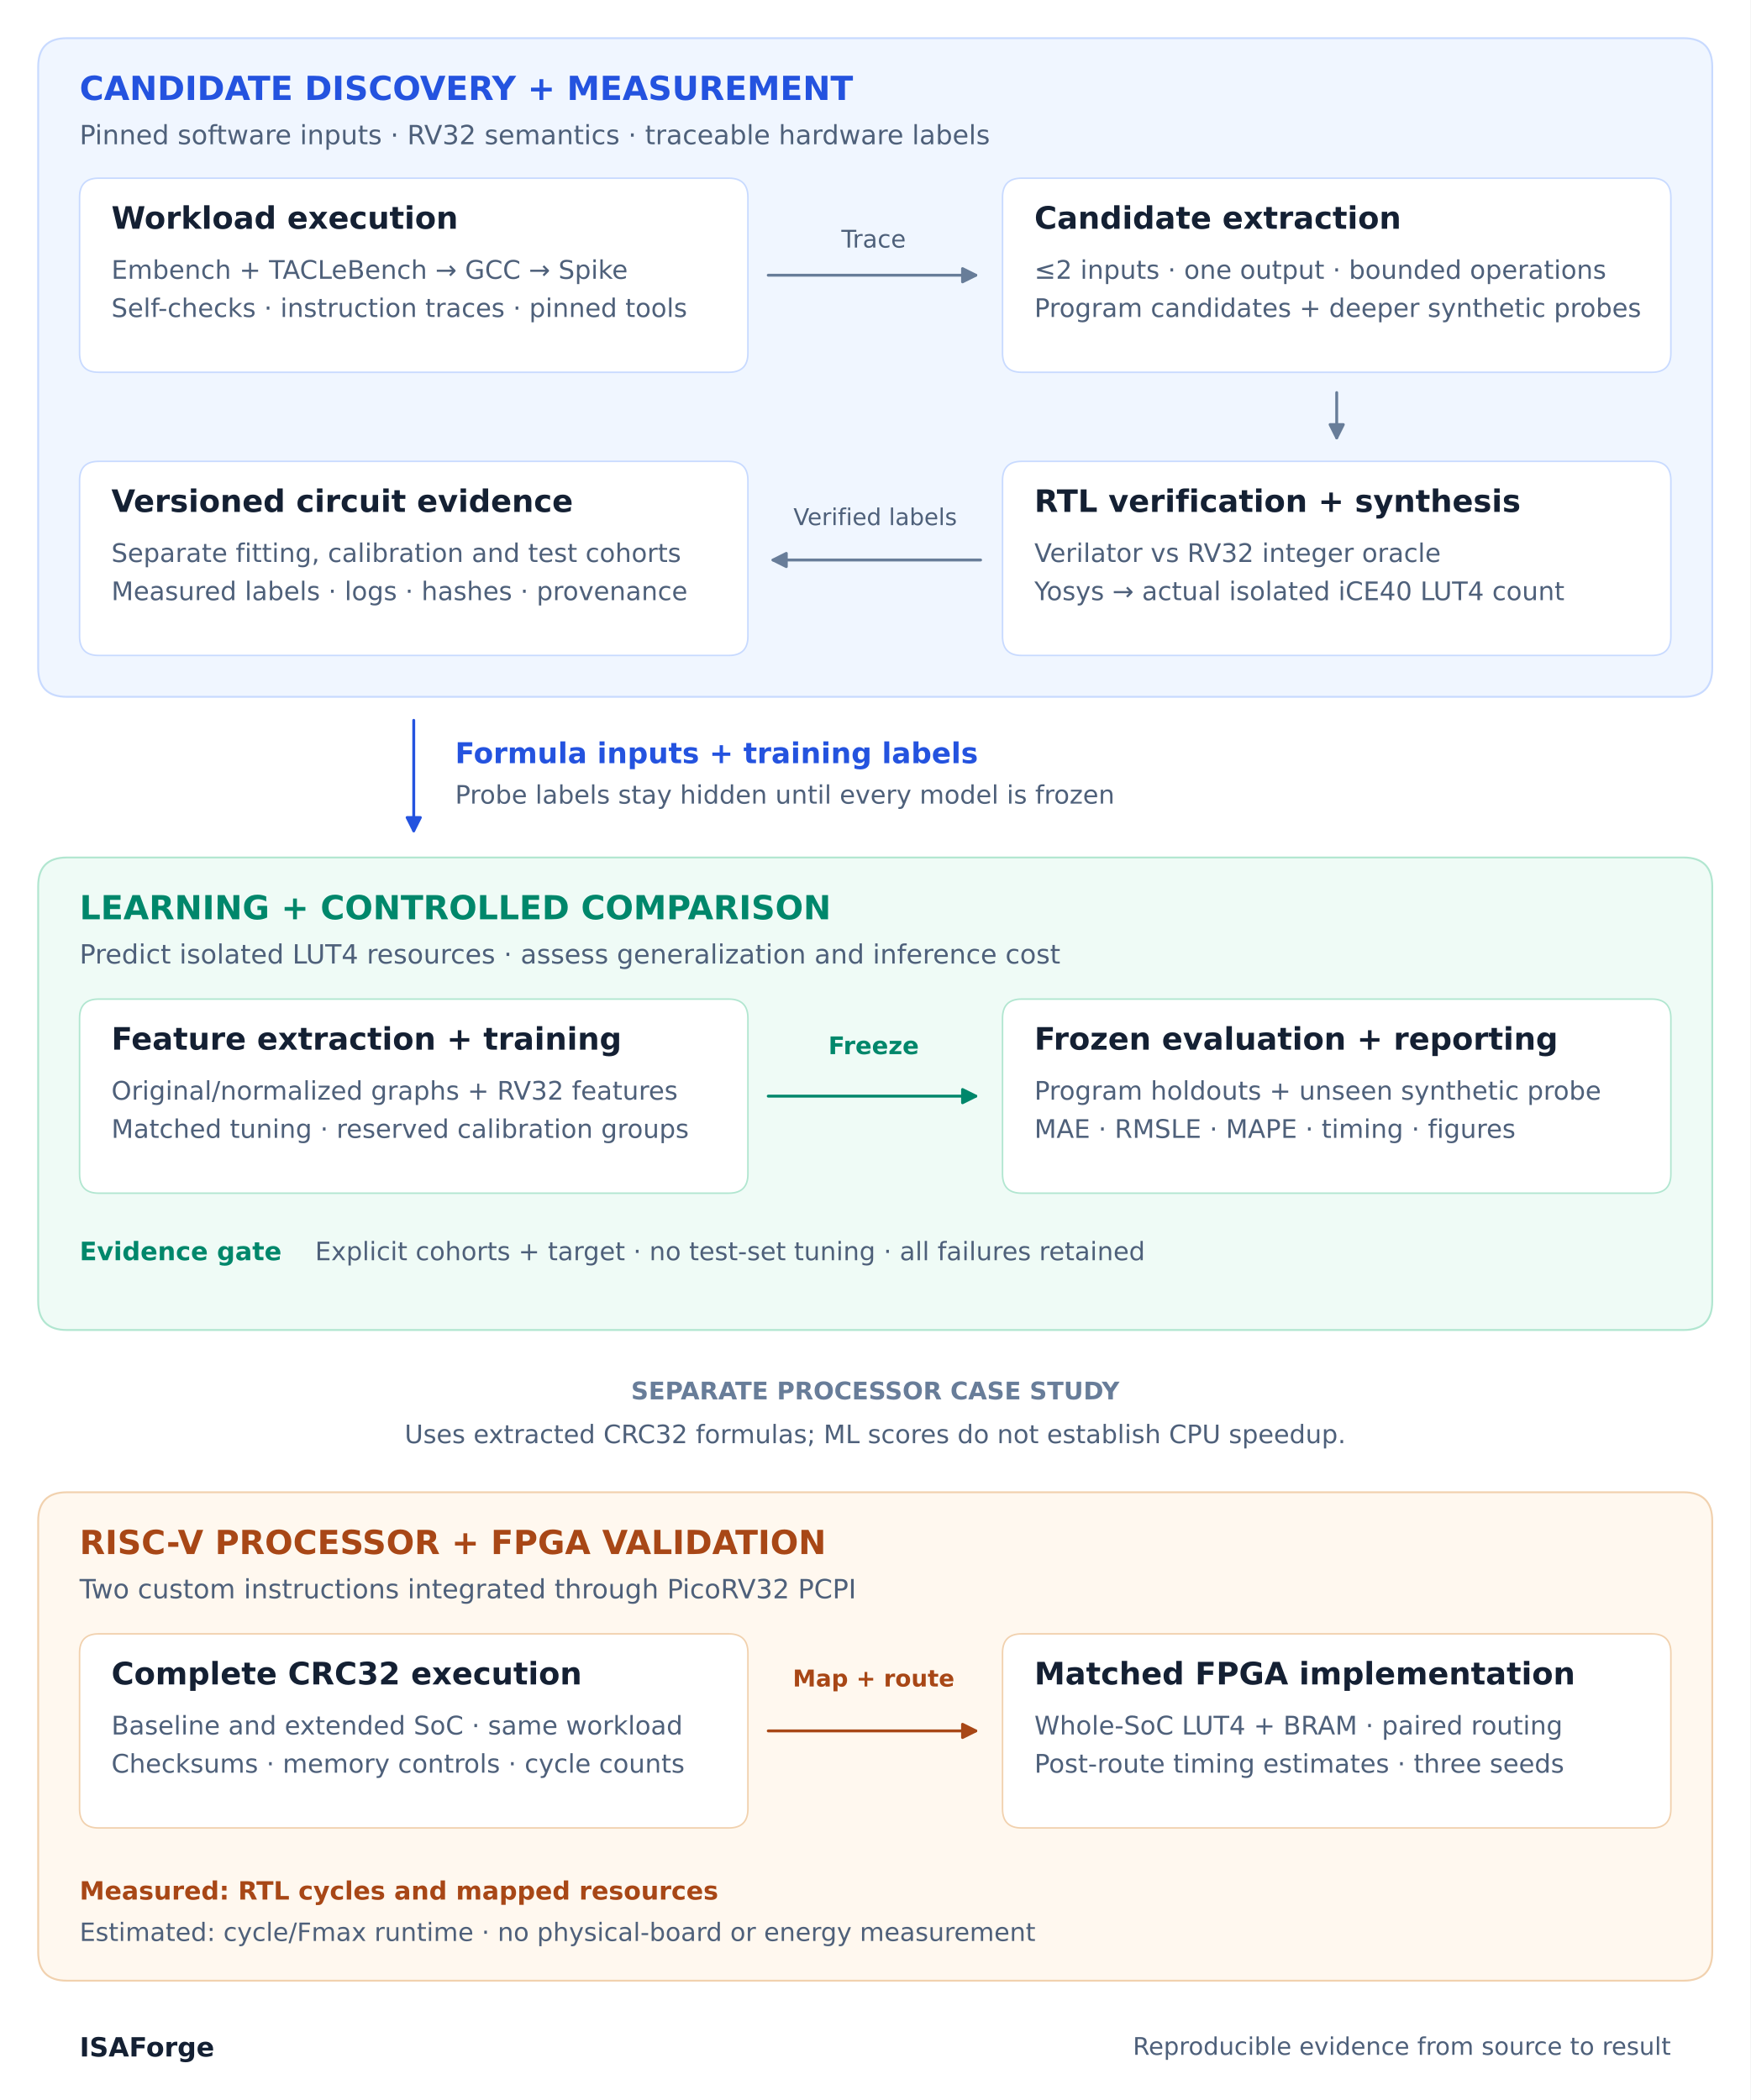
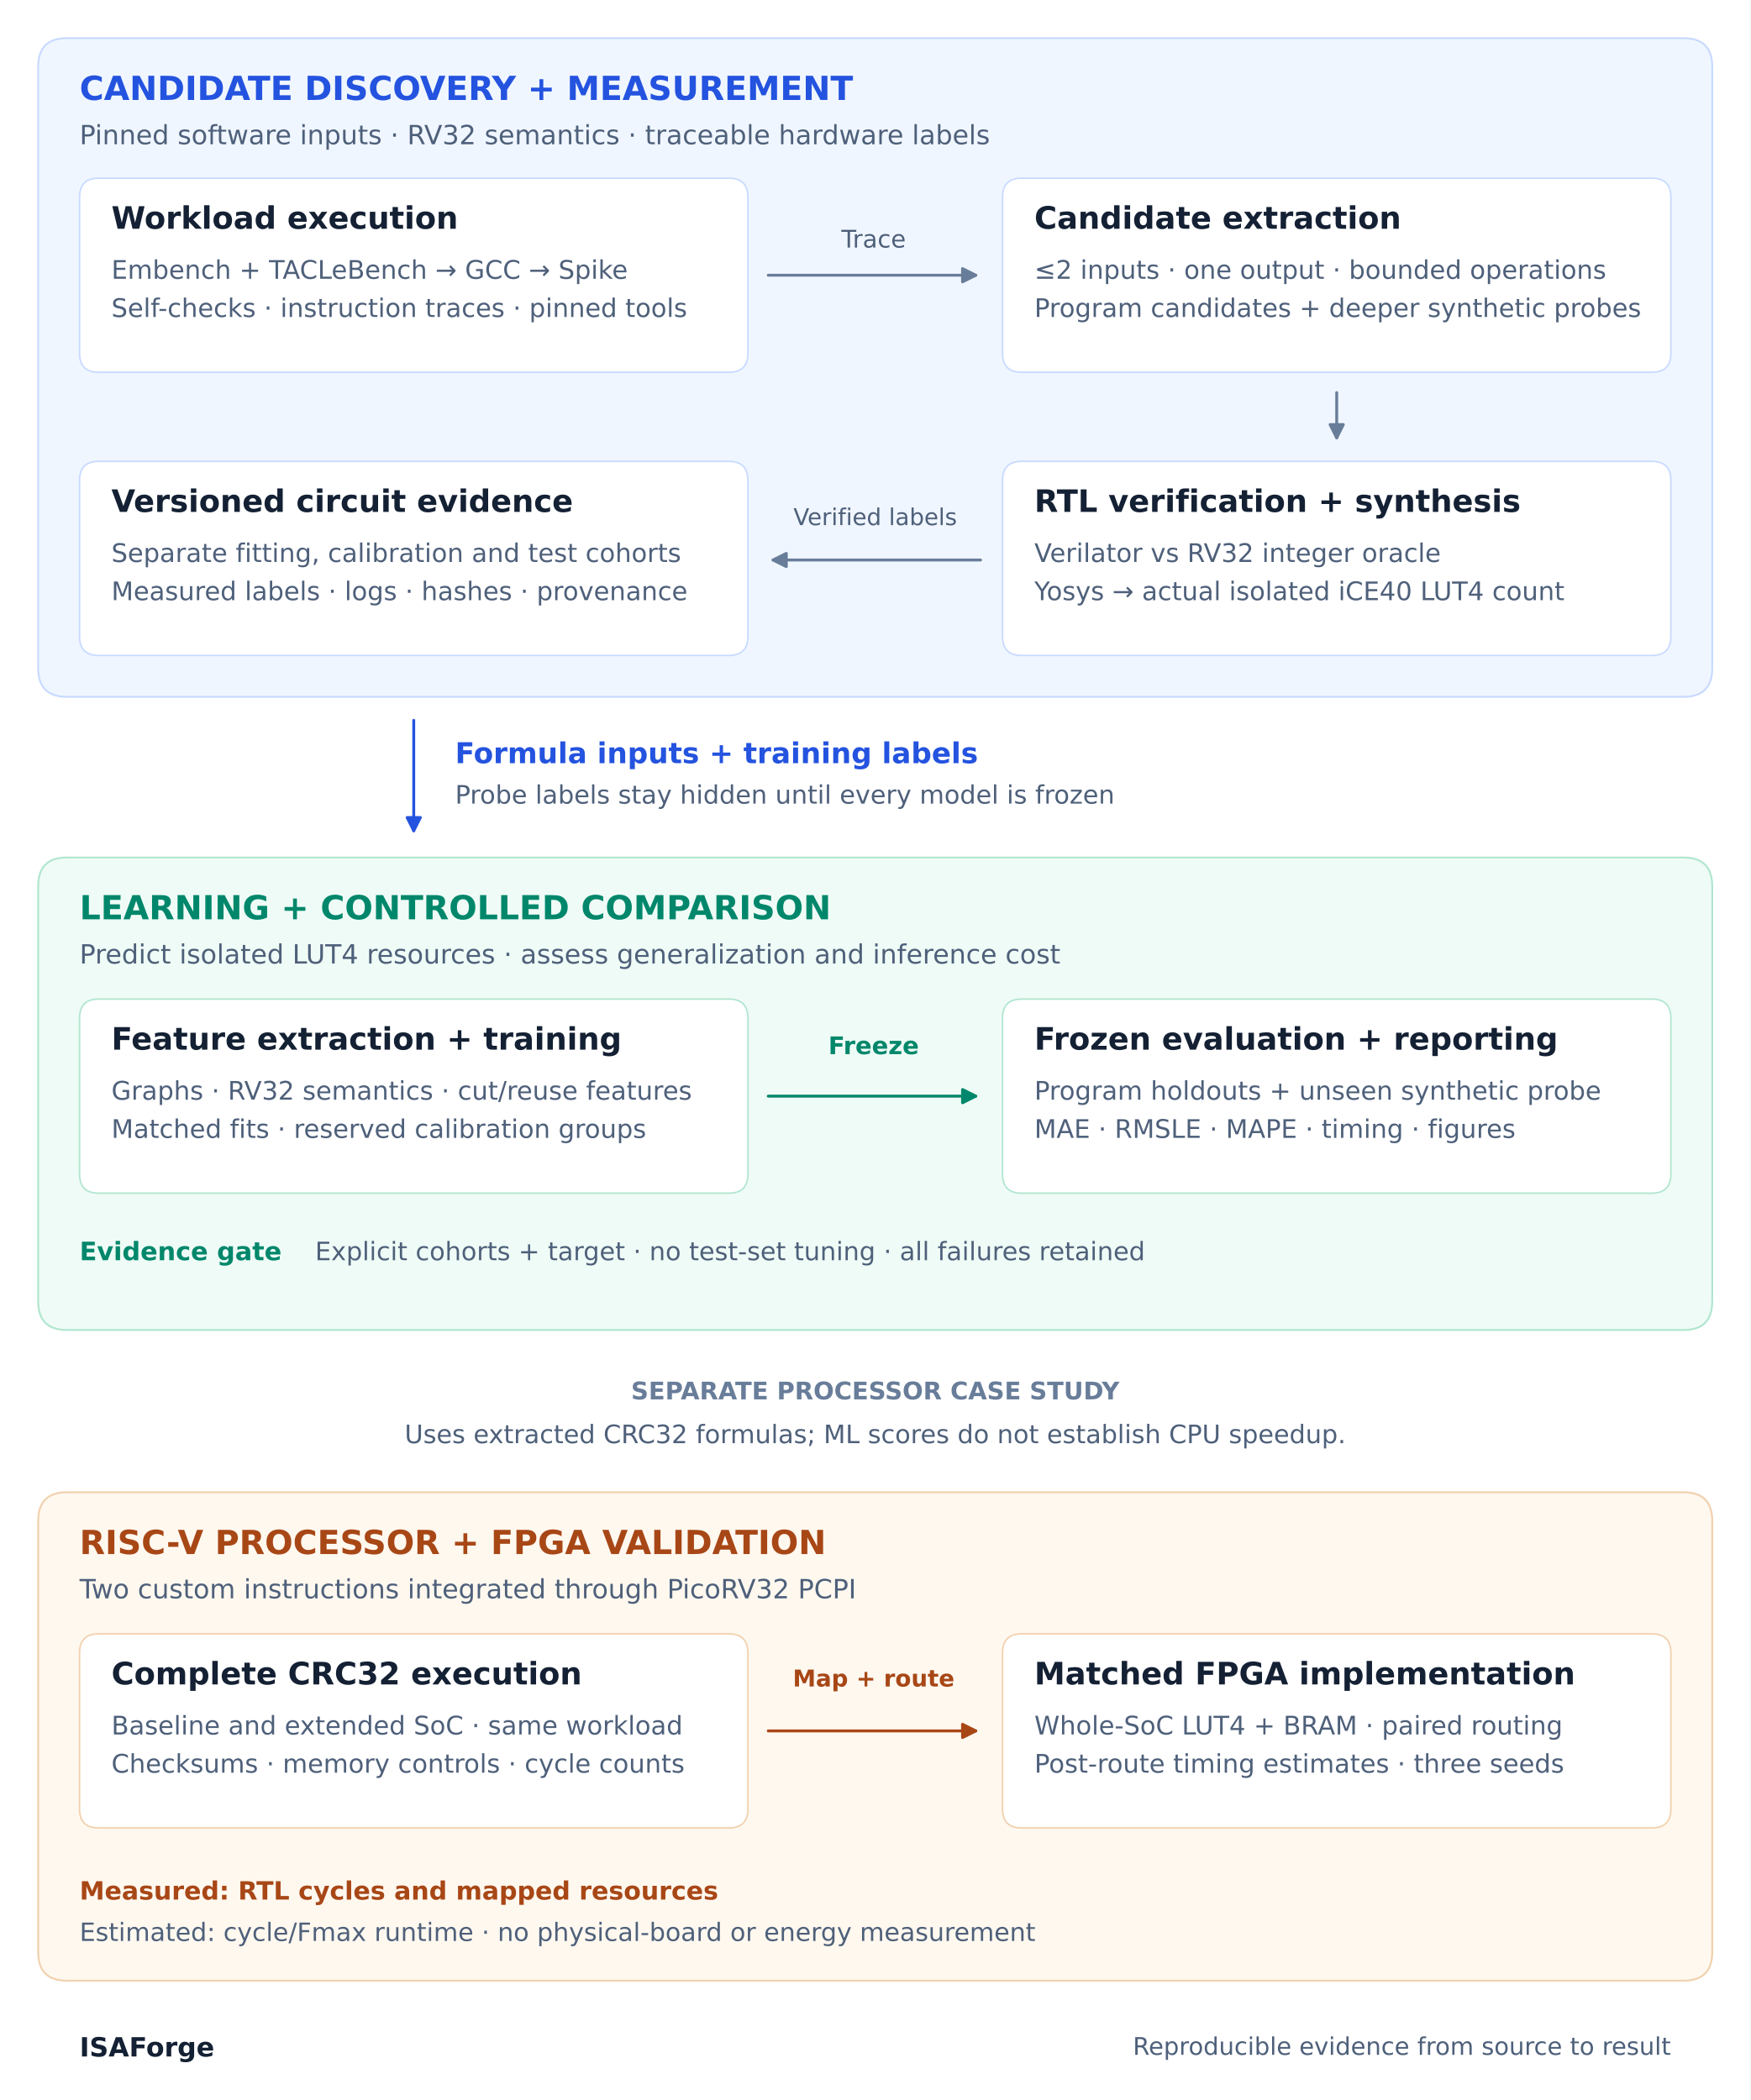
<svg xmlns="http://www.w3.org/2000/svg" width="792pt" height="950.4pt" viewBox="0 0 792 950.4" version="1.1">
  <defs>
    <style type="text/css">*{stroke-linejoin: round; stroke-linecap: butt}</style>
  </defs>
  <g id="figure_1">
    <g id="patch_1">
      <path d="M 0 950.4  L 792 950.4  L 792 0  L 0 0  z " style="fill: #ffffff" />
    </g>
    <g id="axes_1">
      <g id="patch_2">
        <path d="M 30.24 17.28  L 761.76 17.28  Q 774.72 17.28 774.72 30.24  L 774.72 302.4  Q 774.72 315.36 761.76 315.36  L 30.24 315.36  Q 17.28 315.36 17.28 302.4  L 17.28 30.24  Q 17.28 17.28 30.24 17.28  z " clip-path="url(#p30b67a3843)" style="fill: #f0f6ff; stroke: #c8daff; stroke-width: 0.85; stroke-linejoin: miter" />
      </g>
      <g id="patch_3">
        <path d="M 44.64 80.64  L 329.76 80.64  Q 338.4 80.64 338.4 89.28  L 338.4 159.84  Q 338.4 168.48 329.76 168.48  L 44.64 168.48  Q 36 168.48 36 159.84  L 36 89.28  Q 36 80.64 44.64 80.64  z " clip-path="url(#p30b67a3843)" style="fill: #ffffff; stroke: #c8daff; stroke-width: 0.7; stroke-linejoin: miter" />
      </g>
      <g id="patch_4">
        <path d="M 462.24 80.64  L 747.36 80.64  Q 756 80.64 756 89.28  L 756 159.84  Q 756 168.48 747.36 168.48  L 462.24 168.48  Q 453.6 168.48 453.6 159.84  L 453.6 89.28  Q 453.6 80.64 462.24 80.64  z " clip-path="url(#p30b67a3843)" style="fill: #ffffff; stroke: #c8daff; stroke-width: 0.7; stroke-linejoin: miter" />
      </g>
      <g id="patch_5">
        <path d="M 347.598 124.56  Q 395.279 124.56 441.507 124.56  " clip-path="url(#p30b67a3843)" style="fill: none; stroke: #687d99; stroke-width: 1.3; stroke-linecap: round" />
        <path d="M 435.507 121.56  L 441.507 124.56  L 435.507 127.56  z " clip-path="url(#p30b67a3843)" style="fill: #687d99; stroke: #687d99; stroke-width: 1.3; stroke-linecap: round" />
      </g>
      <g id="patch_6">
        <path d="M 462.24 208.8  L 747.36 208.8  Q 756 208.8 756 217.44  L 756 288  Q 756 296.64 747.36 296.64  L 462.24 296.64  Q 453.6 296.64 453.6 288  L 453.6 217.44  Q 453.6 208.8 462.24 208.8  z " clip-path="url(#p30b67a3843)" style="fill: #ffffff; stroke: #c8daff; stroke-width: 0.7; stroke-linejoin: miter" />
      </g>
      <g id="patch_7">
        <path d="M 604.8 177.683  Q 604.8 188.641 604.8 198.147  " clip-path="url(#p30b67a3843)" style="fill: none; stroke: #687d99; stroke-width: 1.3; stroke-linecap: round" />
        <path d="M 607.8 192.147  L 604.8 198.147  L 601.8 192.147  z " clip-path="url(#p30b67a3843)" style="fill: #687d99; stroke: #687d99; stroke-width: 1.3; stroke-linecap: round" />
      </g>
      <g id="patch_8">
        <path d="M 44.64 208.8  L 329.76 208.8  Q 338.4 208.8 338.4 217.44  L 338.4 288  Q 338.4 296.64 329.76 296.64  L 44.64 296.64  Q 36 296.64 36 288  L 36 217.44  Q 36 208.8 44.64 208.8  z " clip-path="url(#p30b67a3843)" style="fill: #ffffff; stroke: #c8daff; stroke-width: 0.7; stroke-linejoin: miter" />
      </g>
      <g id="patch_9">
        <path d="M 443.682 253.44  Q 396.001 253.44 349.773 253.44  " clip-path="url(#p30b67a3843)" style="fill: none; stroke: #687d99; stroke-width: 1.3; stroke-linecap: round" />
        <path d="M 355.773 256.44  L 349.773 253.44  L 355.773 250.44  z " clip-path="url(#p30b67a3843)" style="fill: #687d99; stroke: #687d99; stroke-width: 1.3; stroke-linecap: round" />
      </g>
      <g id="patch_10">
        <path d="M 187.2 326  Q 187.2 351.72 187.2 375.987  " clip-path="url(#p30b67a3843)" style="fill: none; stroke: #2453df; stroke-width: 1.3; stroke-linecap: round" />
        <path d="M 190.2 369.987  L 187.2 375.987  L 184.2 369.987  z " clip-path="url(#p30b67a3843)" style="fill: #2453df; stroke: #2453df; stroke-width: 1.3; stroke-linecap: round" />
      </g>
      <g id="patch_11">
        <path d="M 30.24 388.08  L 761.76 388.08  Q 774.72 388.08 774.72 401.04  L 774.72 588.96  Q 774.72 601.92 761.76 601.92  L 30.24 601.92  Q 17.28 601.92 17.28 588.96  L 17.28 401.04  Q 17.28 388.08 30.24 388.08  z " clip-path="url(#p30b67a3843)" style="fill: #effbf6; stroke: #b1e6d0; stroke-width: 0.85; stroke-linejoin: miter" />
      </g>
      <g id="patch_12">
        <path d="M 44.64 452.16  L 329.76 452.16  Q 338.4 452.16 338.4 460.8  L 338.4 531.36  Q 338.4 540 329.76 540  L 44.64 540  Q 36 540 36 531.36  L 36 460.8  Q 36 452.16 44.64 452.16  z " clip-path="url(#p30b67a3843)" style="fill: #ffffff; stroke: #b1e6d0; stroke-width: 0.7; stroke-linejoin: miter" />
      </g>
      <g id="patch_13">
        <path d="M 462.24 452.16  L 747.36 452.16  Q 756 452.16 756 460.8  L 756 531.36  Q 756 540 747.36 540  L 462.24 540  Q 453.6 540 453.6 531.36  L 453.6 460.8  Q 453.6 452.16 462.24 452.16  z " clip-path="url(#p30b67a3843)" style="fill: #ffffff; stroke: #b1e6d0; stroke-width: 0.7; stroke-linejoin: miter" />
      </g>
      <g id="patch_14">
        <path d="M 347.598 496.08  Q 395.279 496.08 441.507 496.08  " clip-path="url(#p30b67a3843)" style="fill: none; stroke: #00876b; stroke-width: 1.3; stroke-linecap: round" />
        <path d="M 435.507 493.08  L 441.507 496.08  L 435.507 499.08  z " clip-path="url(#p30b67a3843)" style="fill: #00876b; stroke: #00876b; stroke-width: 1.3; stroke-linecap: round" />
      </g>
      <g id="patch_15">
        <path d="M 30.24 675.36  L 761.76 675.36  Q 774.72 675.36 774.72 688.32  L 774.72 883.44  Q 774.72 896.4 761.76 896.4  L 30.24 896.4  Q 17.28 896.4 17.28 883.44  L 17.28 688.32  Q 17.28 675.36 30.24 675.36  z " clip-path="url(#p30b67a3843)" style="fill: #fff8ef; stroke: #f1d1ae; stroke-width: 0.85; stroke-linejoin: miter" />
      </g>
      <g id="patch_16">
        <path d="M 44.64 739.44  L 329.76 739.44  Q 338.4 739.44 338.4 748.08  L 338.4 818.64  Q 338.4 827.28 329.76 827.28  L 44.64 827.28  Q 36 827.28 36 818.64  L 36 748.08  Q 36 739.44 44.64 739.44  z " clip-path="url(#p30b67a3843)" style="fill: #ffffff; stroke: #f1d1ae; stroke-width: 0.7; stroke-linejoin: miter" />
      </g>
      <g id="patch_17">
        <path d="M 462.24 739.44  L 747.36 739.44  Q 756 739.44 756 748.08  L 756 818.64  Q 756 827.28 747.36 827.28  L 462.24 827.28  Q 453.6 827.28 453.6 818.64  L 453.6 748.08  Q 453.6 739.44 462.24 739.44  z " clip-path="url(#p30b67a3843)" style="fill: #ffffff; stroke: #f1d1ae; stroke-width: 0.7; stroke-linejoin: miter" />
      </g>
      <g id="patch_18">
        <path d="M 347.598 783.36  Q 395.279 783.36 441.507 783.36  " clip-path="url(#p30b67a3843)" style="fill: none; stroke: #a84716; stroke-width: 1.3; stroke-linecap: round" />
        <path d="M 435.507 780.36  L 441.507 783.36  L 435.507 786.36  z " clip-path="url(#p30b67a3843)" style="fill: #a84716; stroke: #a84716; stroke-width: 1.3; stroke-linecap: round" />
      </g>
      <g id="text_1">
        <text style="font-weight: 700; font-size: 15px; font-family: 'DejaVu Sans'; text-anchor: start; fill: #2453df" x="36" y="45.236" transform="rotate(-0 36 45.23648)">CANDIDATE DISCOVERY + MEASUREMENT</text>
      </g>
      <g id="text_2">
        <text style="font-size: 12px; font-family: 'DejaVu Sans'; text-anchor: start; fill: #4e607a" x="36" y="65.278" transform="rotate(-0 36 65.27813)">Pinned software inputs · RV32 semantics · traceable hardware labels</text>
      </g>
      <g id="text_3">
        <text style="font-weight: 700; font-size: 14px; font-family: 'DejaVu Sans'; text-anchor: start; fill: #142033" x="50.4" y="103.518" transform="rotate(-0 50.4 103.5178)">Workload execution</text>
      </g>
      <g id="text_4">
        <text style="font-size: 11.6px; font-family: 'DejaVu Sans'; text-anchor: start; fill: #4e607a" x="50.4" y="126.174" transform="rotate(-0 50.4 126.1742)">Embench + TACLeBench → GCC → Spike</text>
      </g>
      <g id="text_5">
        <text style="font-size: 11.6px; font-family: 'DejaVu Sans'; text-anchor: start; fill: #4e607a" x="50.4" y="143.454" transform="rotate(-0 50.4 143.4542)">Self-checks · instruction traces · pinned tools</text>
      </g>
      <g id="text_6">
        <text style="font-weight: 700; font-size: 14px; font-family: 'DejaVu Sans'; text-anchor: start; fill: #142033" x="468" y="103.518" transform="rotate(-0 468 103.5178)">Candidate extraction</text>
      </g>
      <g id="text_7">
        <text style="font-size: 11.6px; font-family: 'DejaVu Sans'; text-anchor: start; fill: #4e607a" x="468" y="126.174" transform="rotate(-0 468 126.1742)">≤2 inputs · one output · bounded operations</text>
      </g>
      <g id="text_8">
        <text style="font-size: 11.6px; font-family: 'DejaVu Sans'; text-anchor: start; fill: #4e607a" x="468" y="143.454" transform="rotate(-0 468 143.4542)">Program candidates + deeper synthetic probes</text>
      </g>
      <g id="text_9">
        <text style="font-size: 11px; font-family: 'DejaVu Sans'; text-anchor: middle; fill: #4e607a" x="395.28" y="112.037" transform="rotate(-0 395.28 112.0374)">Trace</text>
      </g>
      <g id="text_10">
        <text style="font-weight: 700; font-size: 14px; font-family: 'DejaVu Sans'; text-anchor: start; fill: #142033" x="468" y="231.678" transform="rotate(-0 468 231.6778)">RTL verification + synthesis</text>
      </g>
      <g id="text_11">
        <text style="font-size: 11.6px; font-family: 'DejaVu Sans'; text-anchor: start; fill: #4e607a" x="468" y="254.334" transform="rotate(-0 468 254.3342)">Verilator vs RV32 integer oracle</text>
      </g>
      <g id="text_12">
        <text style="font-size: 11.6px; font-family: 'DejaVu Sans'; text-anchor: start; fill: #4e607a" x="468" y="271.614" transform="rotate(-0 468 271.6142)">Yosys → actual isolated iCE40 LUT4 count</text>
      </g>
      <g id="text_13">
        <text style="font-weight: 700; font-size: 14px; font-family: 'DejaVu Sans'; text-anchor: start; fill: #142033" x="50.4" y="231.678" transform="rotate(-0 50.4 231.6778)">Versioned circuit evidence</text>
      </g>
      <g id="text_14">
        <text style="font-size: 11.6px; font-family: 'DejaVu Sans'; text-anchor: start; fill: #4e607a" x="50.4" y="254.334" transform="rotate(-0 50.4 254.3342)">Separate fitting, calibration and test cohorts</text>
      </g>
      <g id="text_15">
        <text style="font-size: 11.6px; font-family: 'DejaVu Sans'; text-anchor: start; fill: #4e607a" x="50.4" y="271.614" transform="rotate(-0 50.4 271.6142)">Measured labels · logs · hashes · provenance</text>
      </g>
      <g id="text_16">
        <text style="font-size: 10.5px; font-family: 'DejaVu Sans'; text-anchor: middle; fill: #4e607a" x="396" y="237.658" transform="rotate(-0 396 237.6584)">Verified labels</text>
      </g>
      <g id="text_17">
        <text style="font-weight: 700; font-size: 13px; font-family: 'DejaVu Sans'; text-anchor: start; fill: #2453df" x="205.92" y="345.398" transform="rotate(-0 205.92 345.398)">Formula inputs + training labels</text>
      </g>
      <g id="text_18">
        <text style="font-size: 11.5px; font-family: 'DejaVu Sans'; text-anchor: start; fill: #4e607a" x="205.92" y="363.698" transform="rotate(-0 205.92 363.6982)">Probe labels stay hidden until every model is frozen</text>
      </g>
      <g id="text_19">
        <text style="font-weight: 700; font-size: 15px; font-family: 'DejaVu Sans'; text-anchor: start; fill: #00876b" x="36" y="416.036" transform="rotate(-0 36 416.0365)">LEARNING + CONTROLLED COMPARISON</text>
      </g>
      <g id="text_20">
        <text style="font-size: 12px; font-family: 'DejaVu Sans'; text-anchor: start; fill: #4e607a" x="36" y="436.078" transform="rotate(-0 36 436.0781)">Predict isolated LUT4 resources · assess generalization and inference cost</text>
      </g>
      <g id="text_21">
        <text style="font-weight: 700; font-size: 14px; font-family: 'DejaVu Sans'; text-anchor: start; fill: #142033" x="50.4" y="475.038" transform="rotate(-0 50.4 475.0378)">Feature extraction + training</text>
      </g>
      <g id="text_22">
-         <text style="font-size: 11.6px; font-family: 'DejaVu Sans'; text-anchor: start; fill: #4e607a" x="50.4" y="497.694" transform="rotate(-0 50.4 497.6942)">Original/normalized graphs + RV32 features</text>
+         <text style="font-size: 11.6px; font-family: 'DejaVu Sans'; text-anchor: start; fill: #4e607a" x="50.4" y="497.694" transform="rotate(-0 50.4 497.6942)">Graphs · RV32 semantics · cut/reuse features</text>
      </g>
      <g id="text_23">
-         <text style="font-size: 11.6px; font-family: 'DejaVu Sans'; text-anchor: start; fill: #4e607a" x="50.4" y="514.974" transform="rotate(-0 50.4 514.9742)">Matched tuning · reserved calibration groups</text>
+         <text style="font-size: 11.6px; font-family: 'DejaVu Sans'; text-anchor: start; fill: #4e607a" x="50.4" y="514.974" transform="rotate(-0 50.4 514.9742)">Matched fits · reserved calibration groups</text>
      </g>
      <g id="text_24">
        <text style="font-weight: 700; font-size: 14px; font-family: 'DejaVu Sans'; text-anchor: start; fill: #142033" x="468" y="475.038" transform="rotate(-0 468 475.0378)">Frozen evaluation + reporting</text>
      </g>
      <g id="text_25">
        <text style="font-size: 11.6px; font-family: 'DejaVu Sans'; text-anchor: start; fill: #4e607a" x="468" y="497.694" transform="rotate(-0 468 497.6942)">Program holdouts + unseen synthetic probe</text>
      </g>
      <g id="text_26">
        <text style="font-size: 11.6px; font-family: 'DejaVu Sans'; text-anchor: start; fill: #4e607a" x="468" y="514.974" transform="rotate(-0 468 514.9742)">MAE · RMSLE · MAPE · timing · figures</text>
      </g>
      <g id="text_27">
        <text style="font-weight: 700; font-size: 11px; font-family: 'DejaVu Sans'; text-anchor: middle; fill: #00876b" x="395.28" y="477.077" transform="rotate(-0 395.28 477.0774)">Freeze</text>
      </g>
      <g id="text_28">
        <text style="font-weight: 700; font-size: 11.5px; font-family: 'DejaVu Sans'; text-anchor: start; fill: #00876b" x="36" y="570.338" transform="rotate(-0 36 570.3382)">Evidence gate</text>
      </g>
      <g id="text_29">
        <text style="font-size: 11.5px; font-family: 'DejaVu Sans'; text-anchor: start; fill: #4e607a" x="142.56" y="570.338" transform="rotate(-0 142.56 570.3382)">Explicit cohorts + target · no test-set tuning · all failures retained</text>
      </g>
      <g id="text_30">
        <text style="font-weight: 700; font-size: 11px; font-family: 'DejaVu Sans'; text-anchor: middle; fill: #687d99" x="396" y="633.317" transform="rotate(-0 396 633.3174)">SEPARATE PROCESSOR CASE STUDY</text>
      </g>
      <g id="text_31">
        <text style="font-size: 11.5px; font-family: 'DejaVu Sans'; text-anchor: middle; fill: #4e607a" x="396" y="653.138" transform="rotate(-0 396 653.1382)">Uses extracted CRC32 formulas; ML scores do not establish CPU speedup.</text>
      </g>
      <g id="text_32">
        <text style="font-weight: 700; font-size: 15px; font-family: 'DejaVu Sans'; text-anchor: start; fill: #a84716" x="36" y="703.316" transform="rotate(-0 36 703.3165)">RISC-V PROCESSOR + FPGA VALIDATION</text>
      </g>
      <g id="text_33">
        <text style="font-size: 12px; font-family: 'DejaVu Sans'; text-anchor: start; fill: #4e607a" x="36" y="723.358" transform="rotate(-0 36 723.3581)">Two custom instructions integrated through PicoRV32 PCPI</text>
      </g>
      <g id="text_34">
        <text style="font-weight: 700; font-size: 14px; font-family: 'DejaVu Sans'; text-anchor: start; fill: #142033" x="50.4" y="762.318" transform="rotate(-0 50.4 762.3178)">Complete CRC32 execution</text>
      </g>
      <g id="text_35">
        <text style="font-size: 11.6px; font-family: 'DejaVu Sans'; text-anchor: start; fill: #4e607a" x="50.4" y="784.974" transform="rotate(-0 50.4 784.9742)">Baseline and extended SoC · same workload</text>
      </g>
      <g id="text_36">
        <text style="font-size: 11.6px; font-family: 'DejaVu Sans'; text-anchor: start; fill: #4e607a" x="50.4" y="802.254" transform="rotate(-0 50.4 802.2542)">Checksums · memory controls · cycle counts</text>
      </g>
      <g id="text_37">
        <text style="font-weight: 700; font-size: 14px; font-family: 'DejaVu Sans'; text-anchor: start; fill: #142033" x="468" y="762.318" transform="rotate(-0 468 762.3178)">Matched FPGA implementation</text>
      </g>
      <g id="text_38">
        <text style="font-size: 11.6px; font-family: 'DejaVu Sans'; text-anchor: start; fill: #4e607a" x="468" y="784.974" transform="rotate(-0 468 784.9742)">Whole-SoC LUT4 + BRAM · paired routing</text>
      </g>
      <g id="text_39">
        <text style="font-size: 11.6px; font-family: 'DejaVu Sans'; text-anchor: start; fill: #4e607a" x="468" y="802.254" transform="rotate(-0 468 802.2542)">Post-route timing estimates · three seeds</text>
      </g>
      <g id="text_40">
        <text style="font-weight: 700; font-size: 10.5px; font-family: 'DejaVu Sans'; text-anchor: middle; fill: #a84716" x="395.28" y="763.258" transform="rotate(-0 395.28 763.2575)">Map + route</text>
      </g>
      <g id="text_41">
        <text style="font-weight: 700; font-size: 11.4px; font-family: 'DejaVu Sans'; text-anchor: start; fill: #a84716" x="36" y="859.702" transform="rotate(-0 36 859.7022)">Measured: RTL cycles and mapped resources</text>
      </g>
      <g id="text_42">
        <text style="font-size: 11.4px; font-family: 'DejaVu Sans'; text-anchor: start; fill: #4e607a" x="36" y="878.422" transform="rotate(-0 36 878.4222)">Estimated: cycle/Fmax runtime · no physical-board or energy measurement</text>
      </g>
      <g id="text_43">
        <text style="font-weight: 700; font-size: 12px; font-family: 'DejaVu Sans'; text-anchor: start; fill: #142033" x="36" y="930.717" transform="rotate(-0 36 930.7172)">ISAForge</text>
      </g>
      <g id="text_44">
        <text style="font-size: 11px; font-family: 'DejaVu Sans'; text-anchor: end; fill: #4e607a" x="756" y="929.958" transform="rotate(-0 756 929.9583)">Reproducible evidence from source to result</text>
      </g>
    </g>
  </g>
  <defs>
    <clipPath id="p30b67a3843">
      <rect x="0" y="0" width="792" height="950.4" />
    </clipPath>
  </defs>
</svg>
